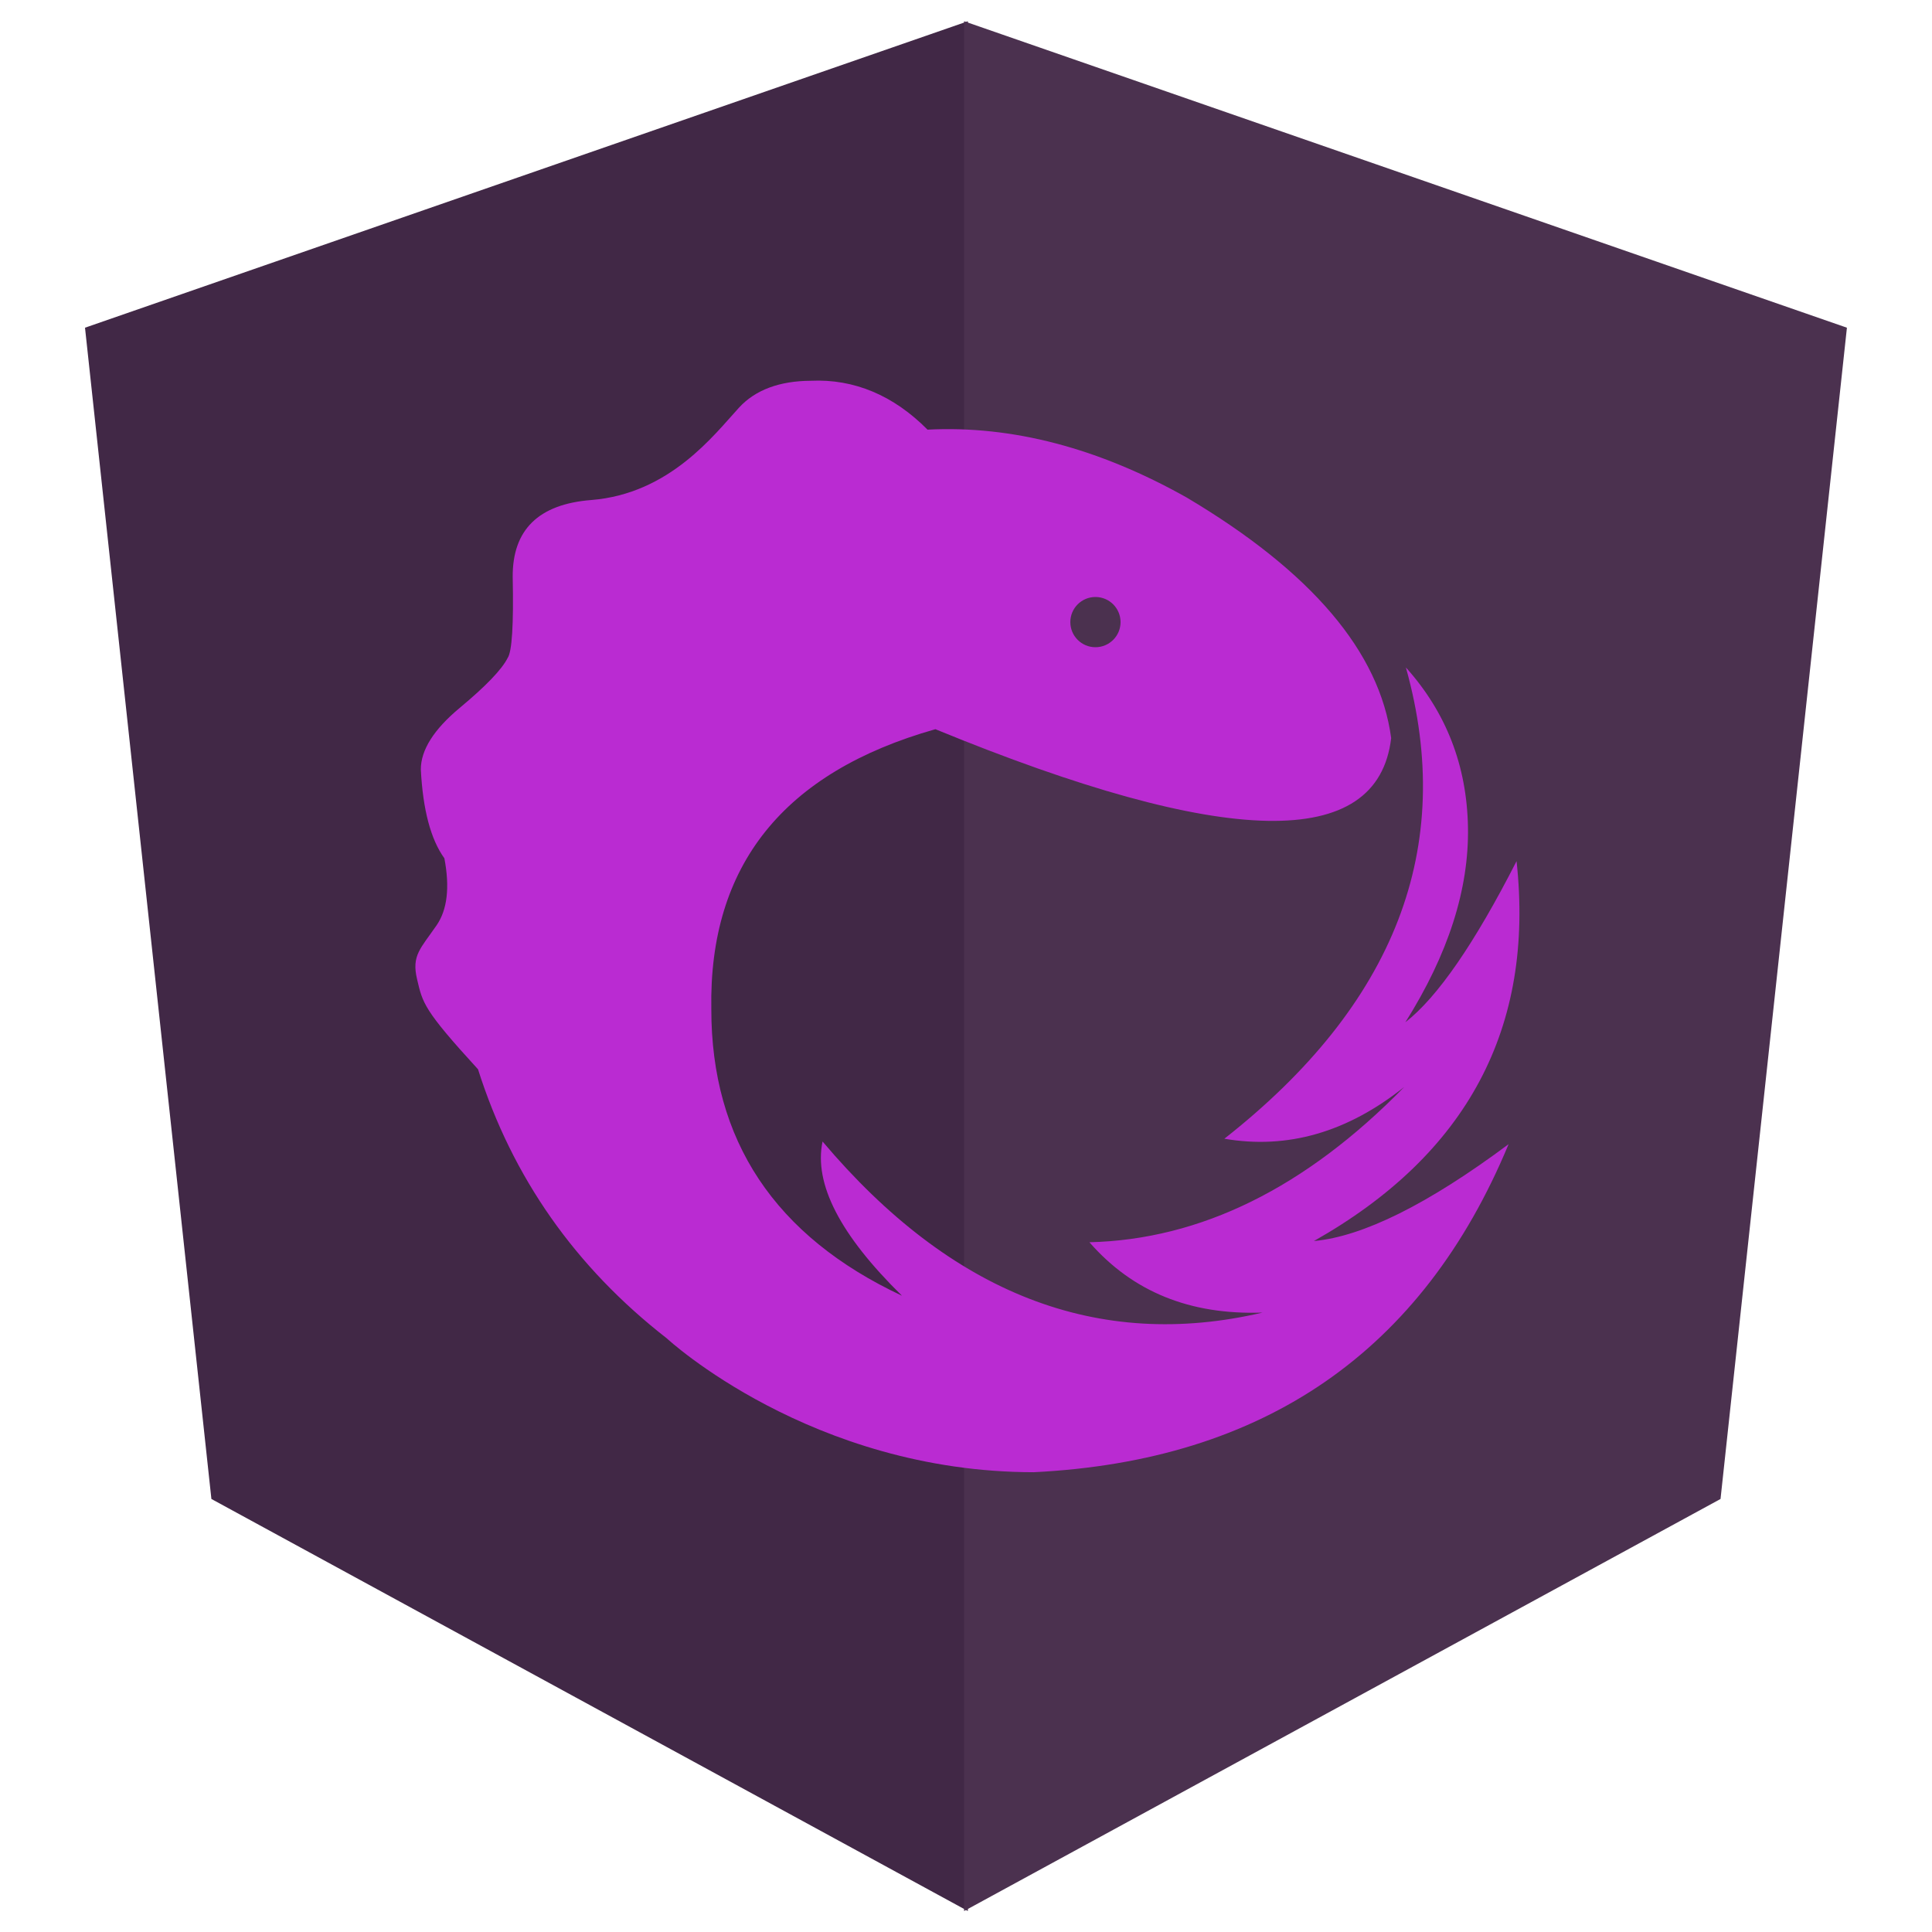
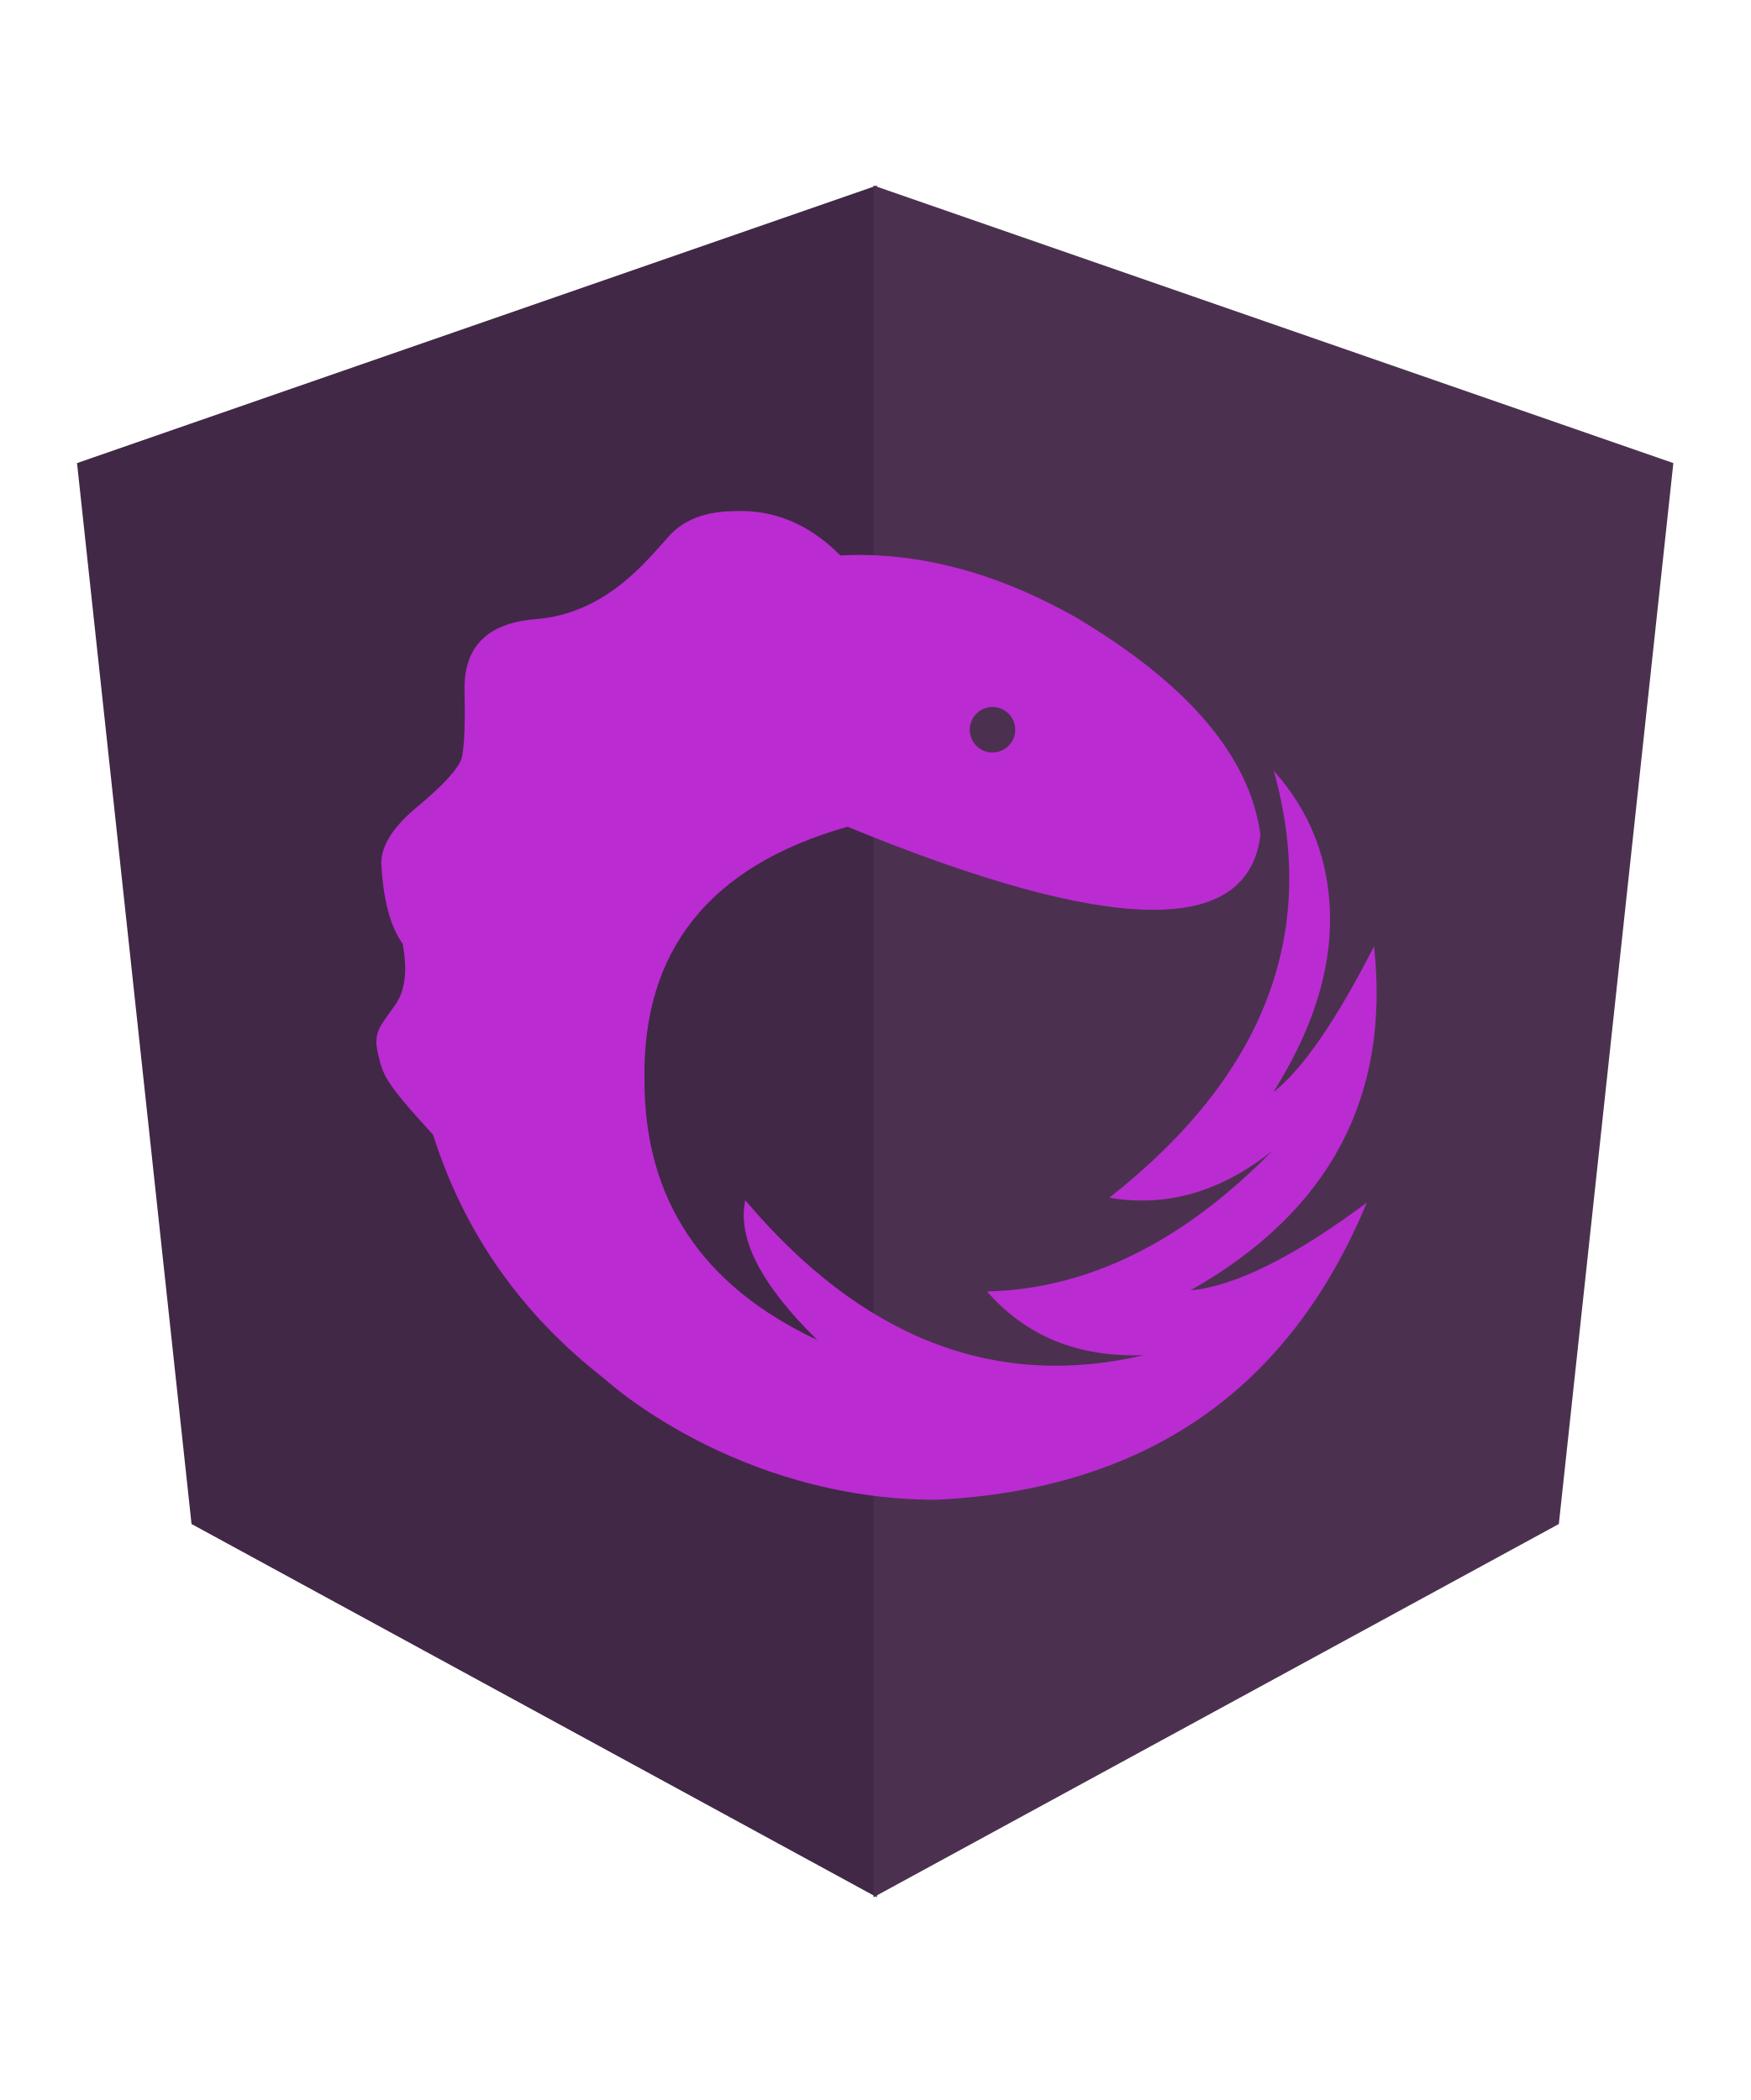
- <svg xmlns="http://www.w3.org/2000/svg" width="50px" height="50px" viewBox="0 0 1000 1000" version="1.1">
+ <svg xmlns="http://www.w3.org/2000/svg" width="50" height="60" viewBox="0 5 1000 1000" version="1.1">
  <defs />
  <g id="badge" stroke="none" stroke-width="1" fill="none" fill-rule="evenodd">
    <polygon id="Path-2" fill="#412846" points="500.963 11 44 169.62 109.419 775.864 500.963 989.148" />
    <polygon id="Path-2" fill="#4B314F" points="499 11 955.963 169.62 890.544 775.864 499 989.148" />
    <path d="M727.748,345.712 L727.666,345.453 C748.531,368.676 759.249,396.251 759.818,428.179 C760.387,460.106 749.67,493.786 727.419,529.114 C744.049,516.186 763.254,488.281 784.971,445.721 C794.352,531.973 759.496,597.489 680.077,642.358 C705.433,640.02 739.098,623.326 780.852,592.218 C736.295,699.492 654.368,756.091 535.071,762.016 C419.779,761.985 345.091,692.701 345.149,692.745 C297.749,655.853 265.136,609.356 247.421,553.461 C219.071,522.501 218.789,519.181 215.864,506.81 C212.94,494.439 217.712,490.983 226.016,478.878 C231.553,470.807 232.857,459.198 230.013,444.258 C222.955,434.47 218.891,419.141 217.82,398.27 C217.82,388.184 224.551,377.542 238.014,366.345 C251.476,355.147 259.736,346.536 262.728,340.607 C265.01,337.374 265.892,323.361 265.373,298.567 C265.234,274.214 278.755,260.964 305.938,258.819 C346.711,255.6 369.706,224.935 382.516,210.989 C391.056,201.692 403.695,197.173 419.637,197.086 C442.08,196.034 462.5,204.637 480.091,222.391 C523.906,220.125 568.787,231.941 614.262,257.539 C678.886,295.928 714.155,337.5 720.068,382.047 C713.142,440.672 634.389,439.14 484.158,377.435 C405.541,399.704 366.89,447.96 368.174,522.203 C368.121,590.332 401.094,639.838 466.867,670.671 C434.809,639.198 421.157,612.744 425.755,590.836 C492.434,669.803 568.387,699.318 653.481,679.387 C615.965,680.697 586.248,668.625 563.883,642.991 C621.401,641.593 675.698,614.892 726.828,562.618 C697.313,586.106 666.427,594.999 633.727,589.405 C722.294,519.774 753.635,438.543 727.748,345.712 Z M567,335 C574.18,335 580,329.18 580,322 C580,314.82 574.18,309 567,309 C559.82,309 554,314.82 554,322 C554,329.18 559.82,335 567,335 Z" id="Combined-Shape" fill="#BA2BD2" />
  </g>
</svg>
